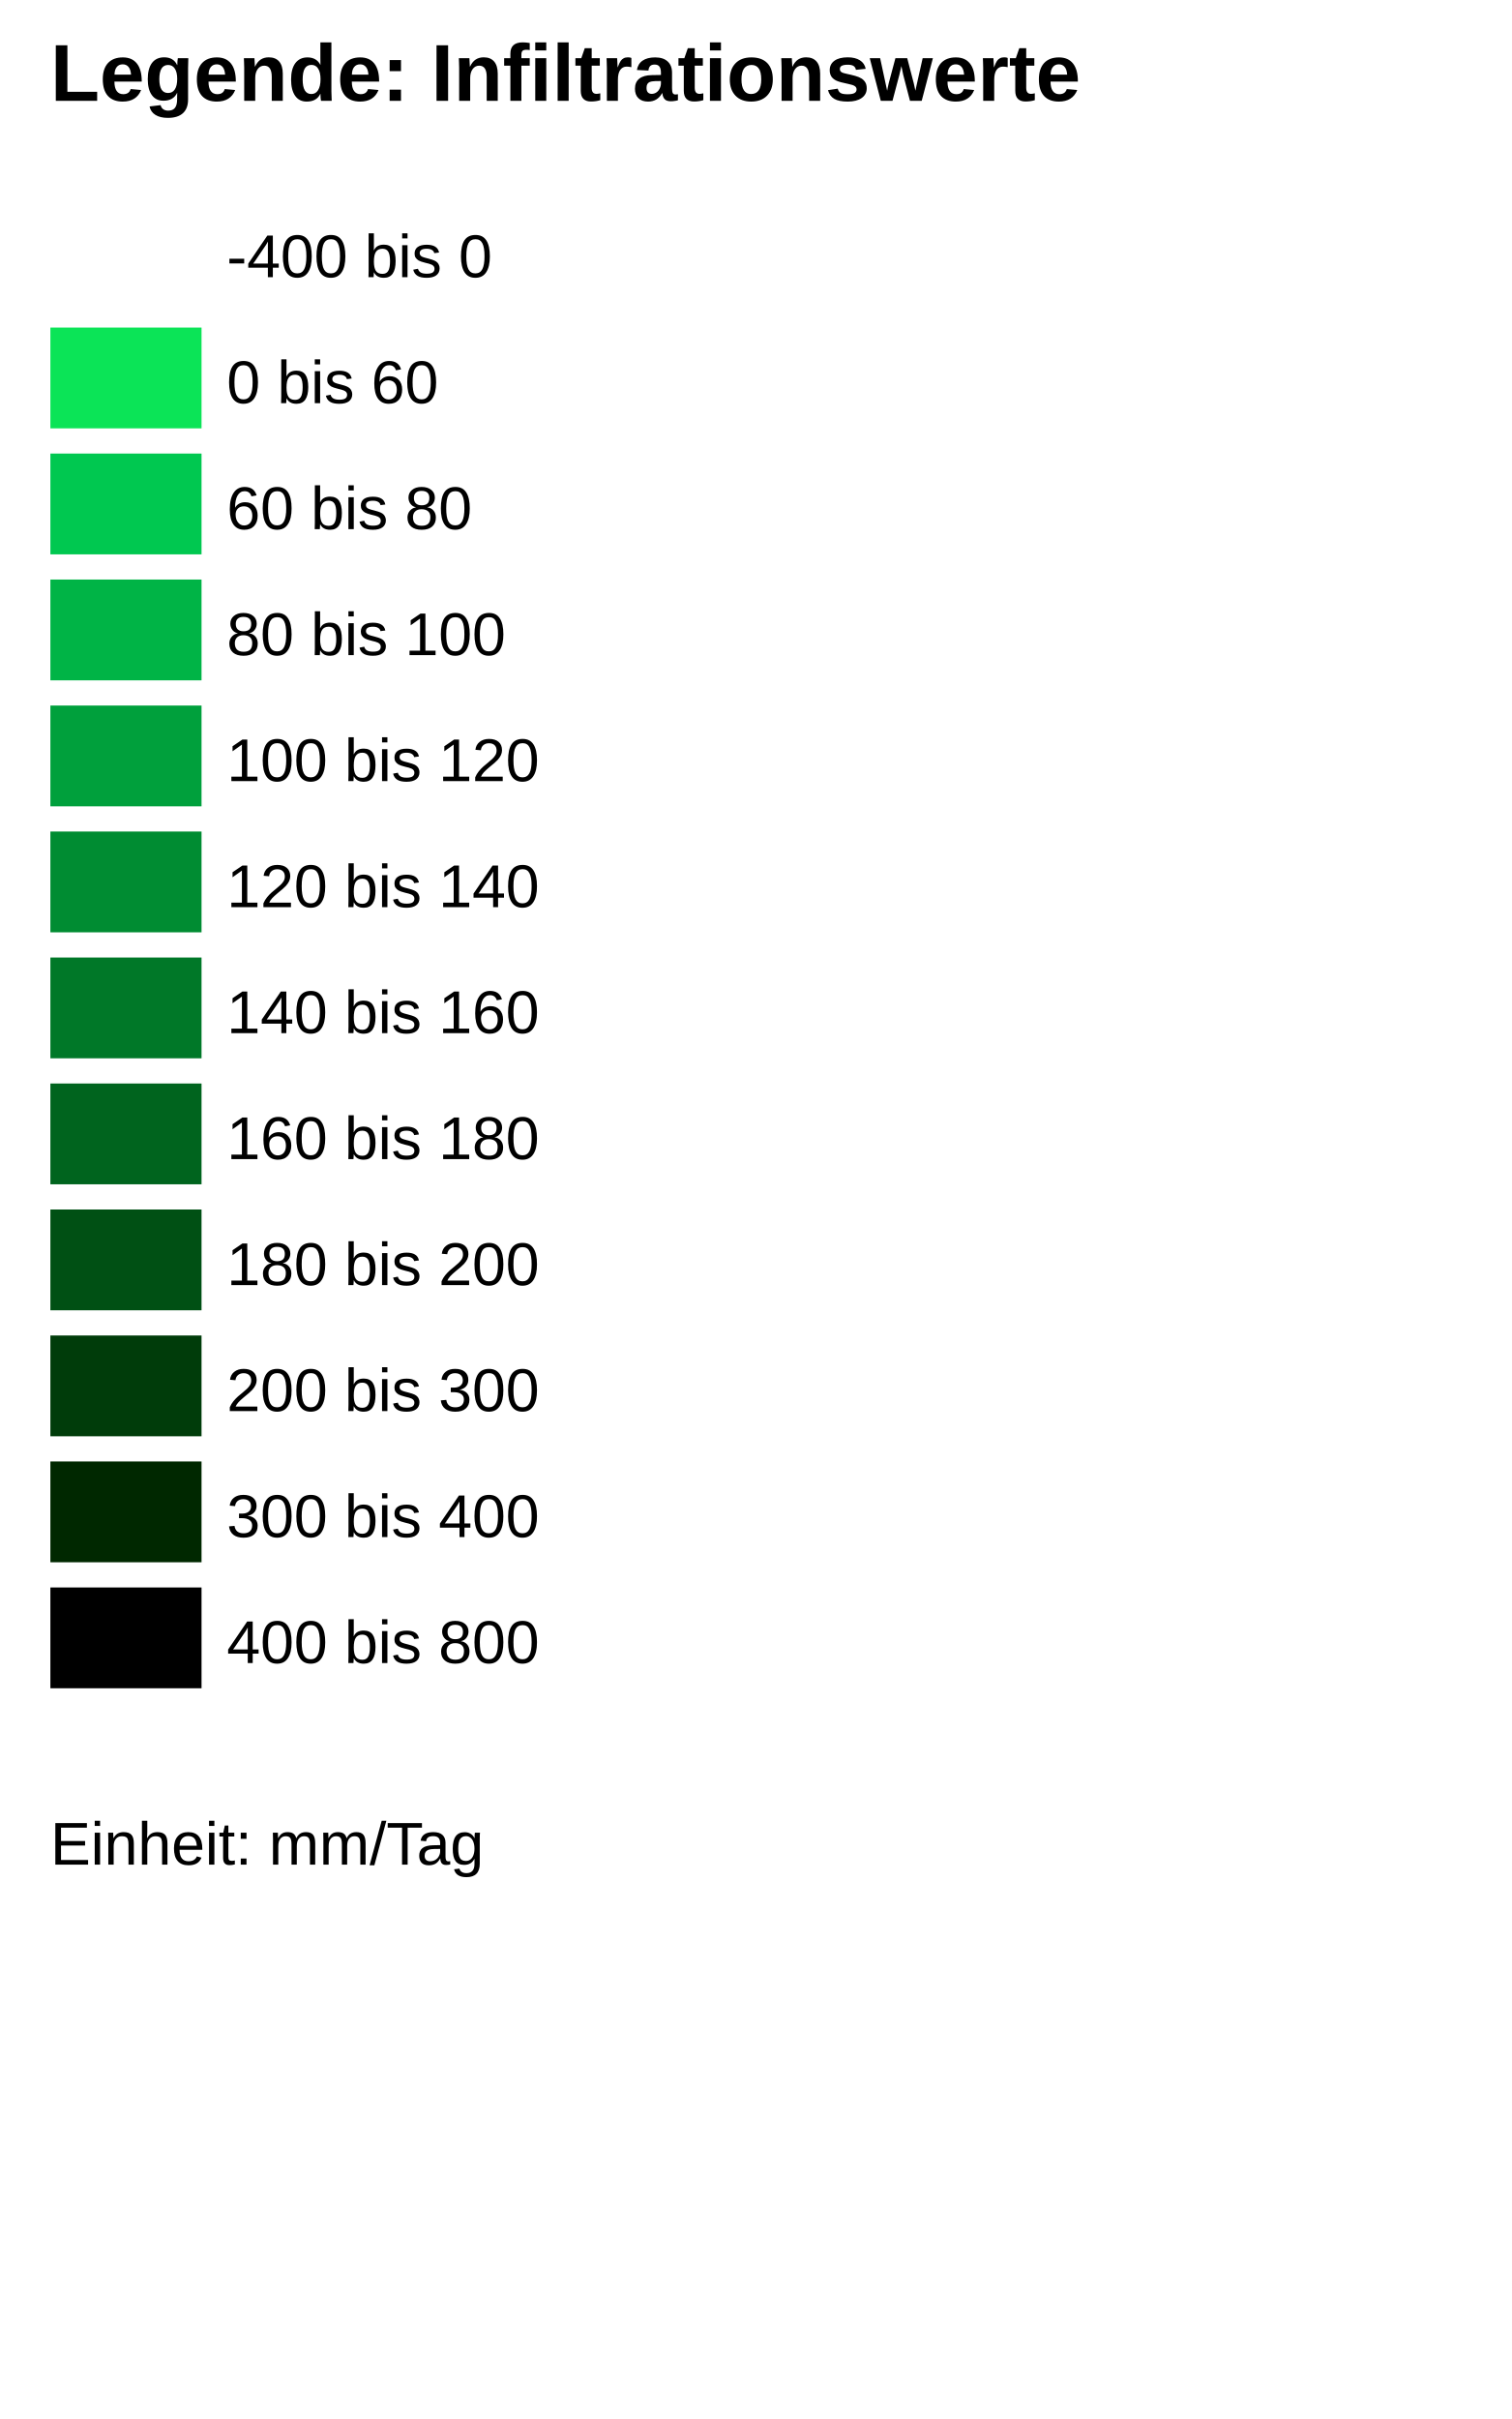
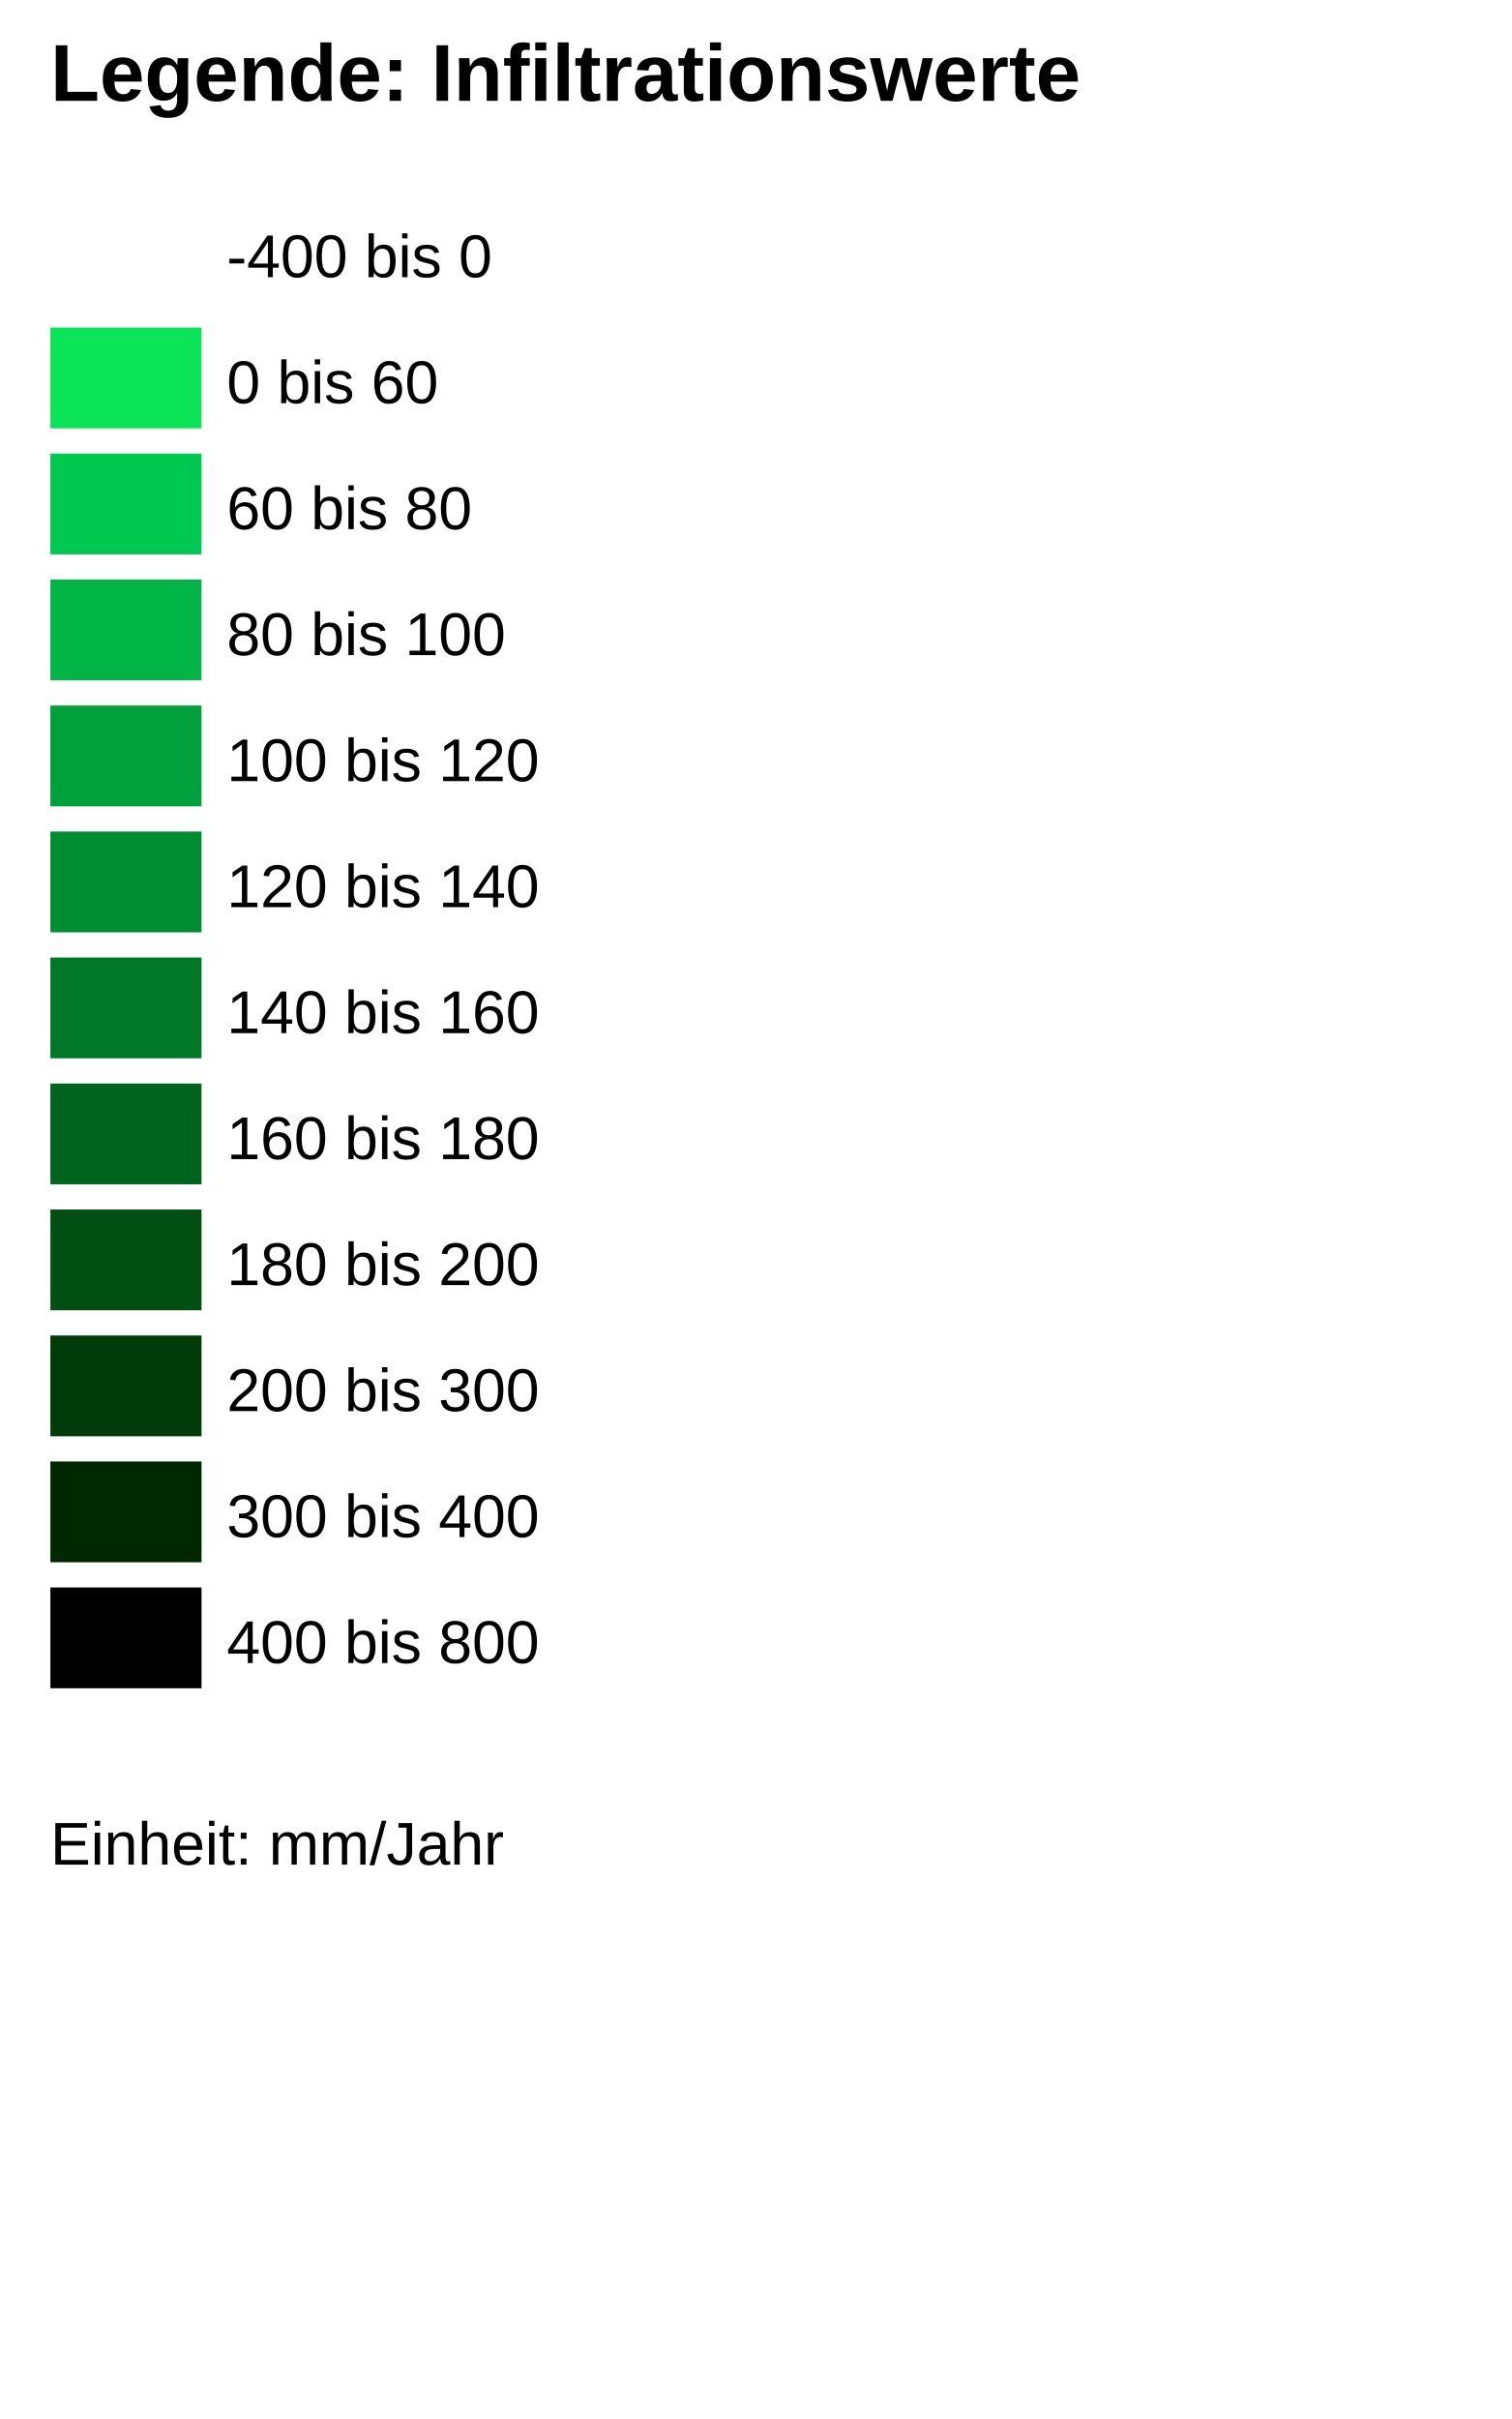
<svg xmlns="http://www.w3.org/2000/svg" viewBox="0 0 300 480">
  <style>
    text { font-family: Arial, sans-serif; font-size: 12px; }
    .title { font-size: 16px; font-weight: bold; }
  </style>
  <text x="10" y="20" class="title">Legende: Infiltrationswerte</text>
  <g transform="translate(10, 40)">
    <rect x="0" y="0" width="30" height="20" fill="rgb(255,255,255)" />
    <text x="35" y="15">-400 bis 0</text>
    <rect x="0" y="25" width="30" height="20" fill="rgb(11,228,87)" />
    <text x="35" y="40">0 bis 60</text>
    <rect x="0" y="50" width="30" height="20" fill="rgb(0,200,80)" />
    <text x="35" y="65">60 bis 80</text>
    <rect x="0" y="75" width="30" height="20" fill="rgb(0,180,70)" />
    <text x="35" y="90">80 bis 100</text>
    <rect x="0" y="100" width="30" height="20" fill="rgb(0,160,60)" />
    <text x="35" y="115">100 bis 120</text>
    <rect x="0" y="125" width="30" height="20" fill="rgb(0,140,50)" />
    <text x="35" y="140">120 bis 140</text>
    <rect x="0" y="150" width="30" height="20" fill="rgb(0,120,40)" />
    <text x="35" y="165">140 bis 160</text>
    <rect x="0" y="175" width="30" height="20" fill="rgb(0,100,30)" />
    <text x="35" y="190">160 bis 180</text>
    <rect x="0" y="200" width="30" height="20" fill="rgb(0,80,20)" />
    <text x="35" y="215">180 bis 200</text>
    <rect x="0" y="225" width="30" height="20" fill="rgb(0,60,10)" />
    <text x="35" y="240">200 bis 300</text>
    <rect x="0" y="250" width="30" height="20" fill="rgb(0,40,0)" />
    <text x="35" y="265">300 bis 400</text>
    <rect x="0" y="275" width="30" height="20" fill="rgb(0,0,0)" />
    <text x="35" y="290">400 bis 800</text>
  </g>
-   <text x="10" y="370">Einheit: mm/Tag</text>
+   <text x="10" y="370">Einheit: mm/Jahr</text>
</svg>
